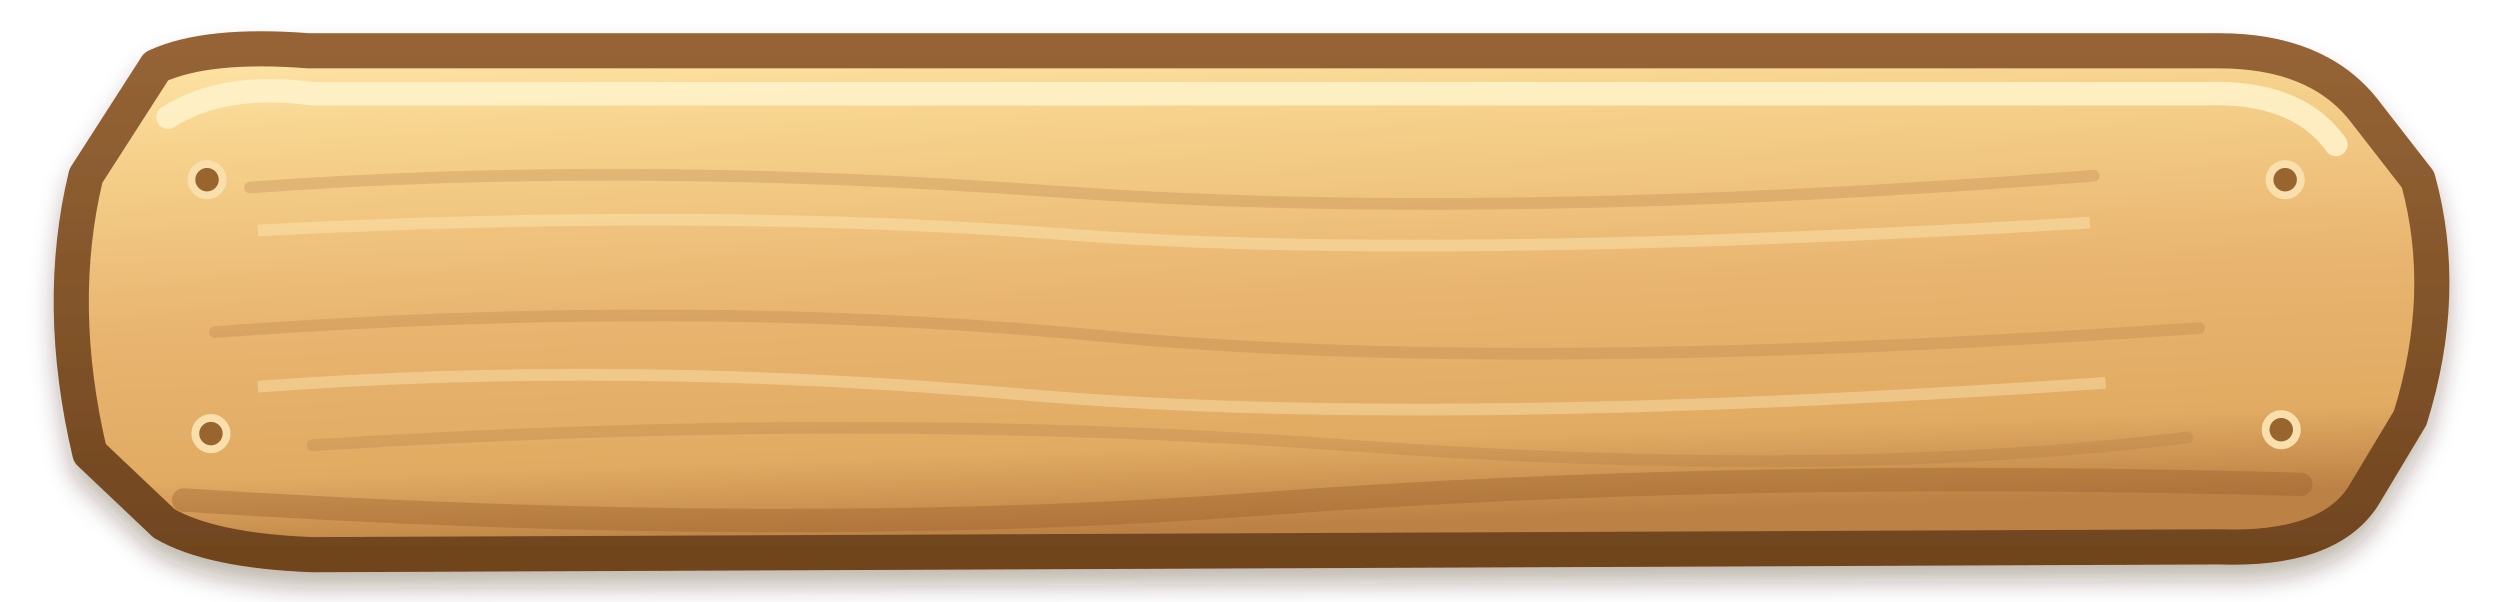
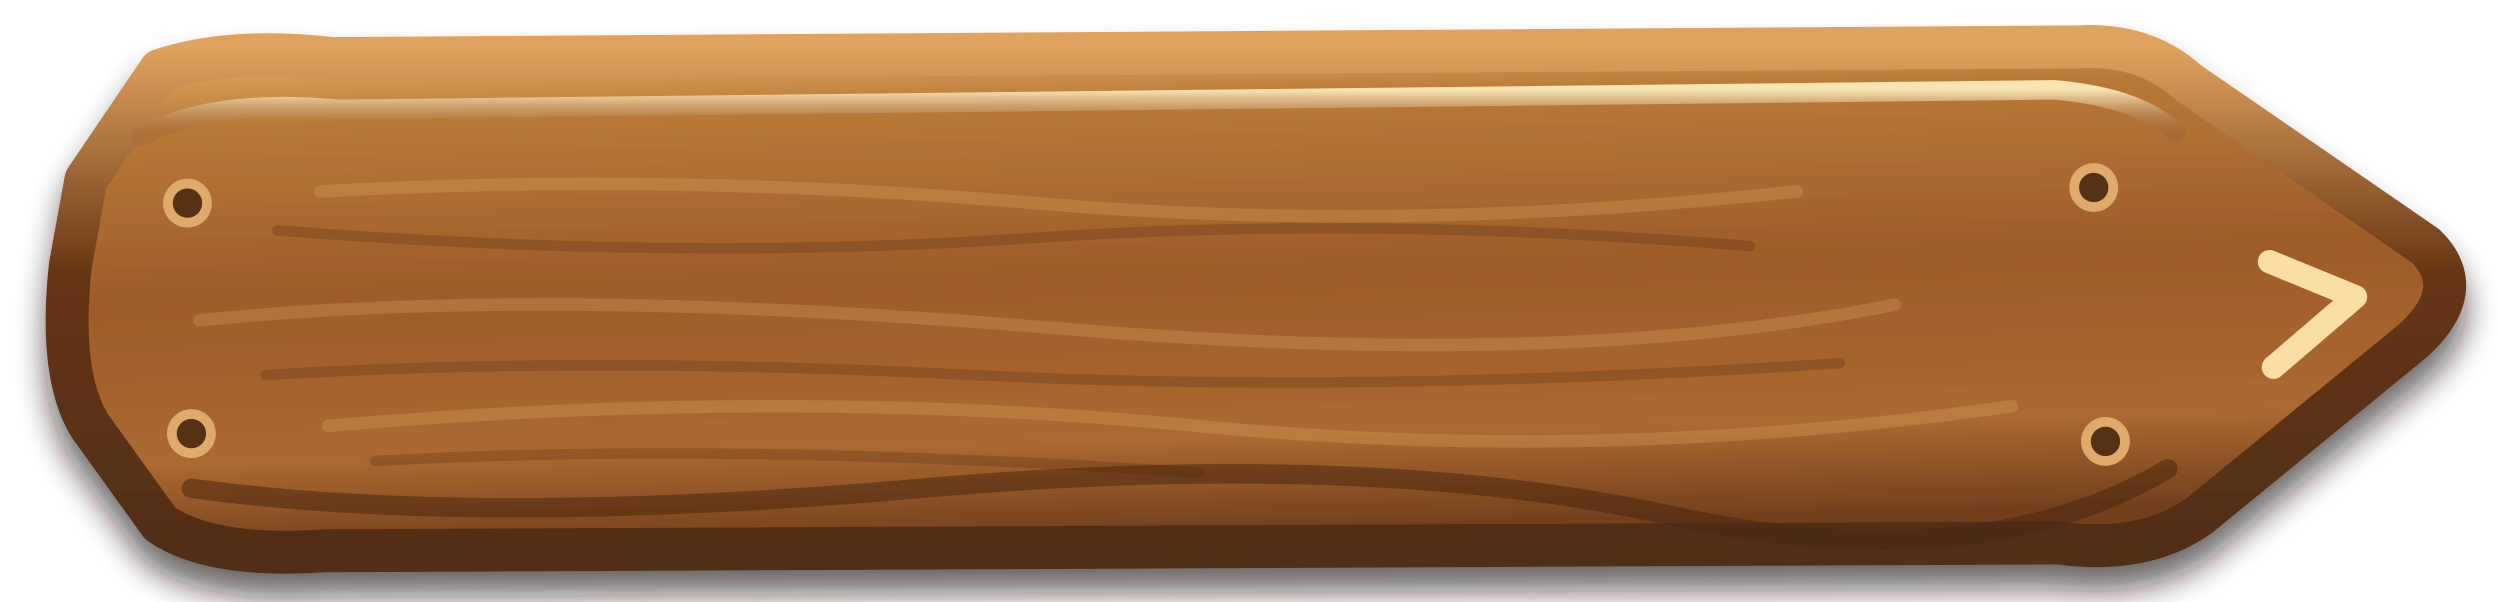
- <svg xmlns="http://www.w3.org/2000/svg" viewBox="0 0 640 154" width="640" height="154" role="img" aria-label="Læria felles treskilt">
+ <svg xmlns="http://www.w3.org/2000/svg" viewBox="0 0 640 154" width="640" height="154" role="img" aria-label="Læria premium – håndskåret treskilt">
  <defs>
-     <linearGradient id="wood" x1="0" y1="0" x2=".16" y2="1">
-       <stop stop-color="#ffe6a9" />
-       <stop offset=".2" stop-color="#f6d28c" />
-       <stop offset=".56" stop-color="#e8b46f" />
-       <stop offset=".84" stop-color="#e1ab63" />
-       <stop offset="1" stop-color="#bc8144" />
+     <linearGradient id="oak" x1="0" y1="0" x2=".12" y2="1">
+       <stop stop-color="#e8b36b" />
+       <stop offset=".16" stop-color="#b97937" />
+       <stop offset=".50" stop-color="#9e5c2b" />
+       <stop offset=".82" stop-color="#ac6931" />
+       <stop offset="1" stop-color="#72401f" />
    </linearGradient>
-     <linearGradient id="edge" x1="0" y1="0" x2="0" y2="1">
-       <stop stop-color="#956435" />
-       <stop offset="1" stop-color="#70451f" />
+     <linearGradient id="rim" x1="0" y1="0" x2="0" y2="1">
+       <stop stop-color="#e0a35e" />
+       <stop offset=".45" stop-color="#663513" />
+       <stop offset="1" stop-color="#512e16" />
    </linearGradient>
-     <filter id="soft" x="-10%" y="-35%" width="120%" height="170%">
-       <feDropShadow dx="0" dy="4" stdDeviation="3" flood-color="#38230f" flood-opacity=".32" />
+     <linearGradient id="trim" x1="0" y1="0" x2="0" y2="1">
+       <stop stop-color="#fff0c1" stop-opacity=".9" />
+       <stop offset="1" stop-color="#8a4b25" stop-opacity=".15" />
+     </linearGradient>
+     <filter id="depth" x="-12%" y="-40%" width="129%" height="200%">
+       <feDropShadow dx="0" dy="6" stdDeviation="4" flood-color="#1f160c" flood-opacity=".65" />
    </filter>
  </defs>
-   <g filter="url(#soft)">
-     <path d="M40 17Q53 11 79 13L568 13Q593 13 605 28L619 46Q627 75 617 107L605 127Q596 141 568 140L80 142Q54 141 42 134L23 116Q14 78 22 45L40 17Z" fill="url(#wood)" stroke="url(#edge)" stroke-width="9" stroke-linejoin="round" />
-     <path d="M43 30Q57 21 80 24L564 24Q588 23 598 37" fill="none" stroke="#fff3cb" stroke-opacity=".85" stroke-width="6" stroke-linecap="round" />
-     <path d="M47 128Q202 138 323 129T589 124" fill="none" stroke="#985e2c" stroke-opacity=".36" stroke-width="6" stroke-linecap="round" />
-     <path d="M64 48Q159 41 270 49T536 45M55 85Q177 76 282 86T563 84M80 114Q221 105 345 114T560 112" fill="none" stroke="#ad7642" stroke-opacity=".25" stroke-width="3" stroke-linecap="round" />
-     <path d="M66 59Q181 53 273 60T535 57M66 99Q159 92 262 101T539 98" fill="none" stroke="#ffefbf" stroke-opacity=".38" stroke-width="3" />
-     <g fill="#99652f" stroke="#f8dfab" stroke-width="2">
-       <circle cx="53" cy="46" r="4" />
-       <circle cx="54" cy="111" r="4" />
-       <circle cx="585" cy="46" r="4" />
-       <circle cx="584" cy="110" r="4" />
+   <g filter="url(#depth)">
+     <path d="M41 18Q59 12 85 15L532 12Q549 11 560 21L621 63Q632 74 618 87L563 132Q549 142 527 139L83 141Q54 143 41 134L23 109Q15 96 18 68L22 46Z" fill="url(#oak)" stroke="url(#rim)" stroke-width="11" stroke-linejoin="round" />
+     <path d="M36 35Q54 25 87 28L526 23Q548 25 557 34" fill="none" stroke="url(#trim)" stroke-width="5" stroke-linecap="round" />
+     <path d="M49 125Q122 135 236 125T428 132T555 120" fill="none" stroke="#48250f" stroke-opacity=".52" stroke-width="5" stroke-linecap="round" />
+     <path d="M82 49Q172 44 265 52T460 49M51 82Q139 73 270 84T485 78M84 109Q202 99 306 109T515 104" fill="none" stroke="#f0bf75" stroke-opacity=".22" stroke-width="3.2" stroke-linecap="round" />
+     <path d="M71 59Q175 67 263 61T448 63M68 96Q150 91 249 96T471 93M96 118Q187 113 307 121" fill="none" stroke="#49230f" stroke-opacity=".24" stroke-width="2.7" stroke-linecap="round" />
+     <g fill="#523016" stroke="#dfaa6c" stroke-width="2.5">
+       <circle cx="48" cy="52" r="5" />
+       <circle cx="49" cy="111" r="5" />
+       <circle cx="536" cy="48" r="5" />
+       <circle cx="539" cy="113" r="5" />
    </g>
+     <path d="M581 67L603 76L582 94" fill="none" stroke="#ffe7af" stroke-width="6" stroke-linecap="round" stroke-linejoin="round" opacity=".93" />
  </g>
</svg>
